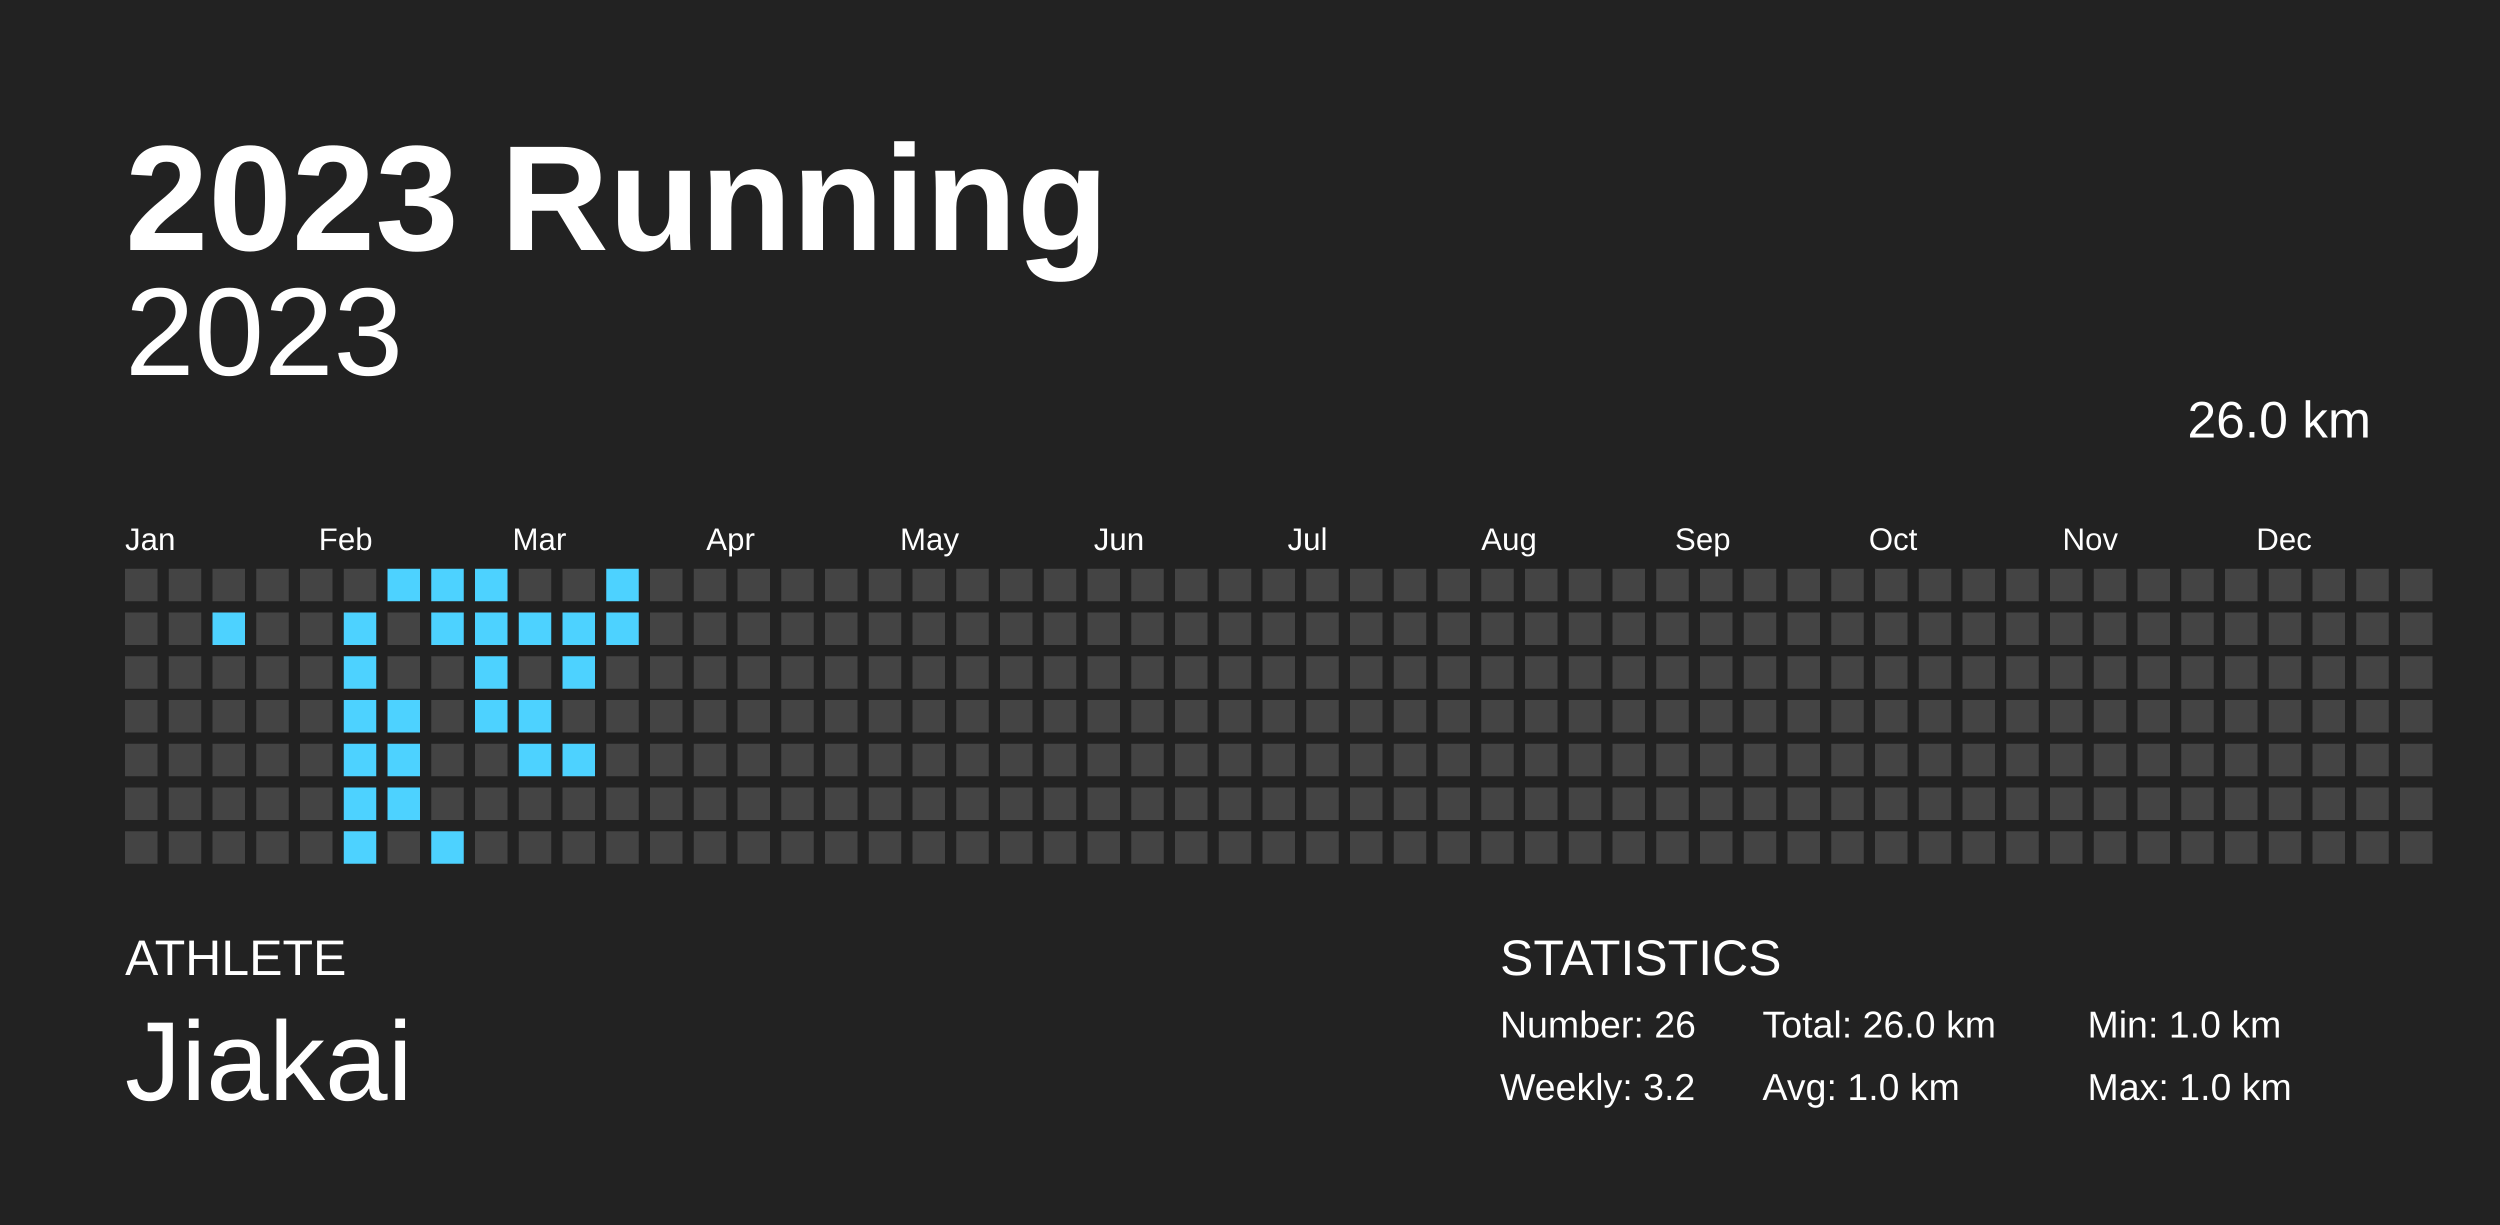
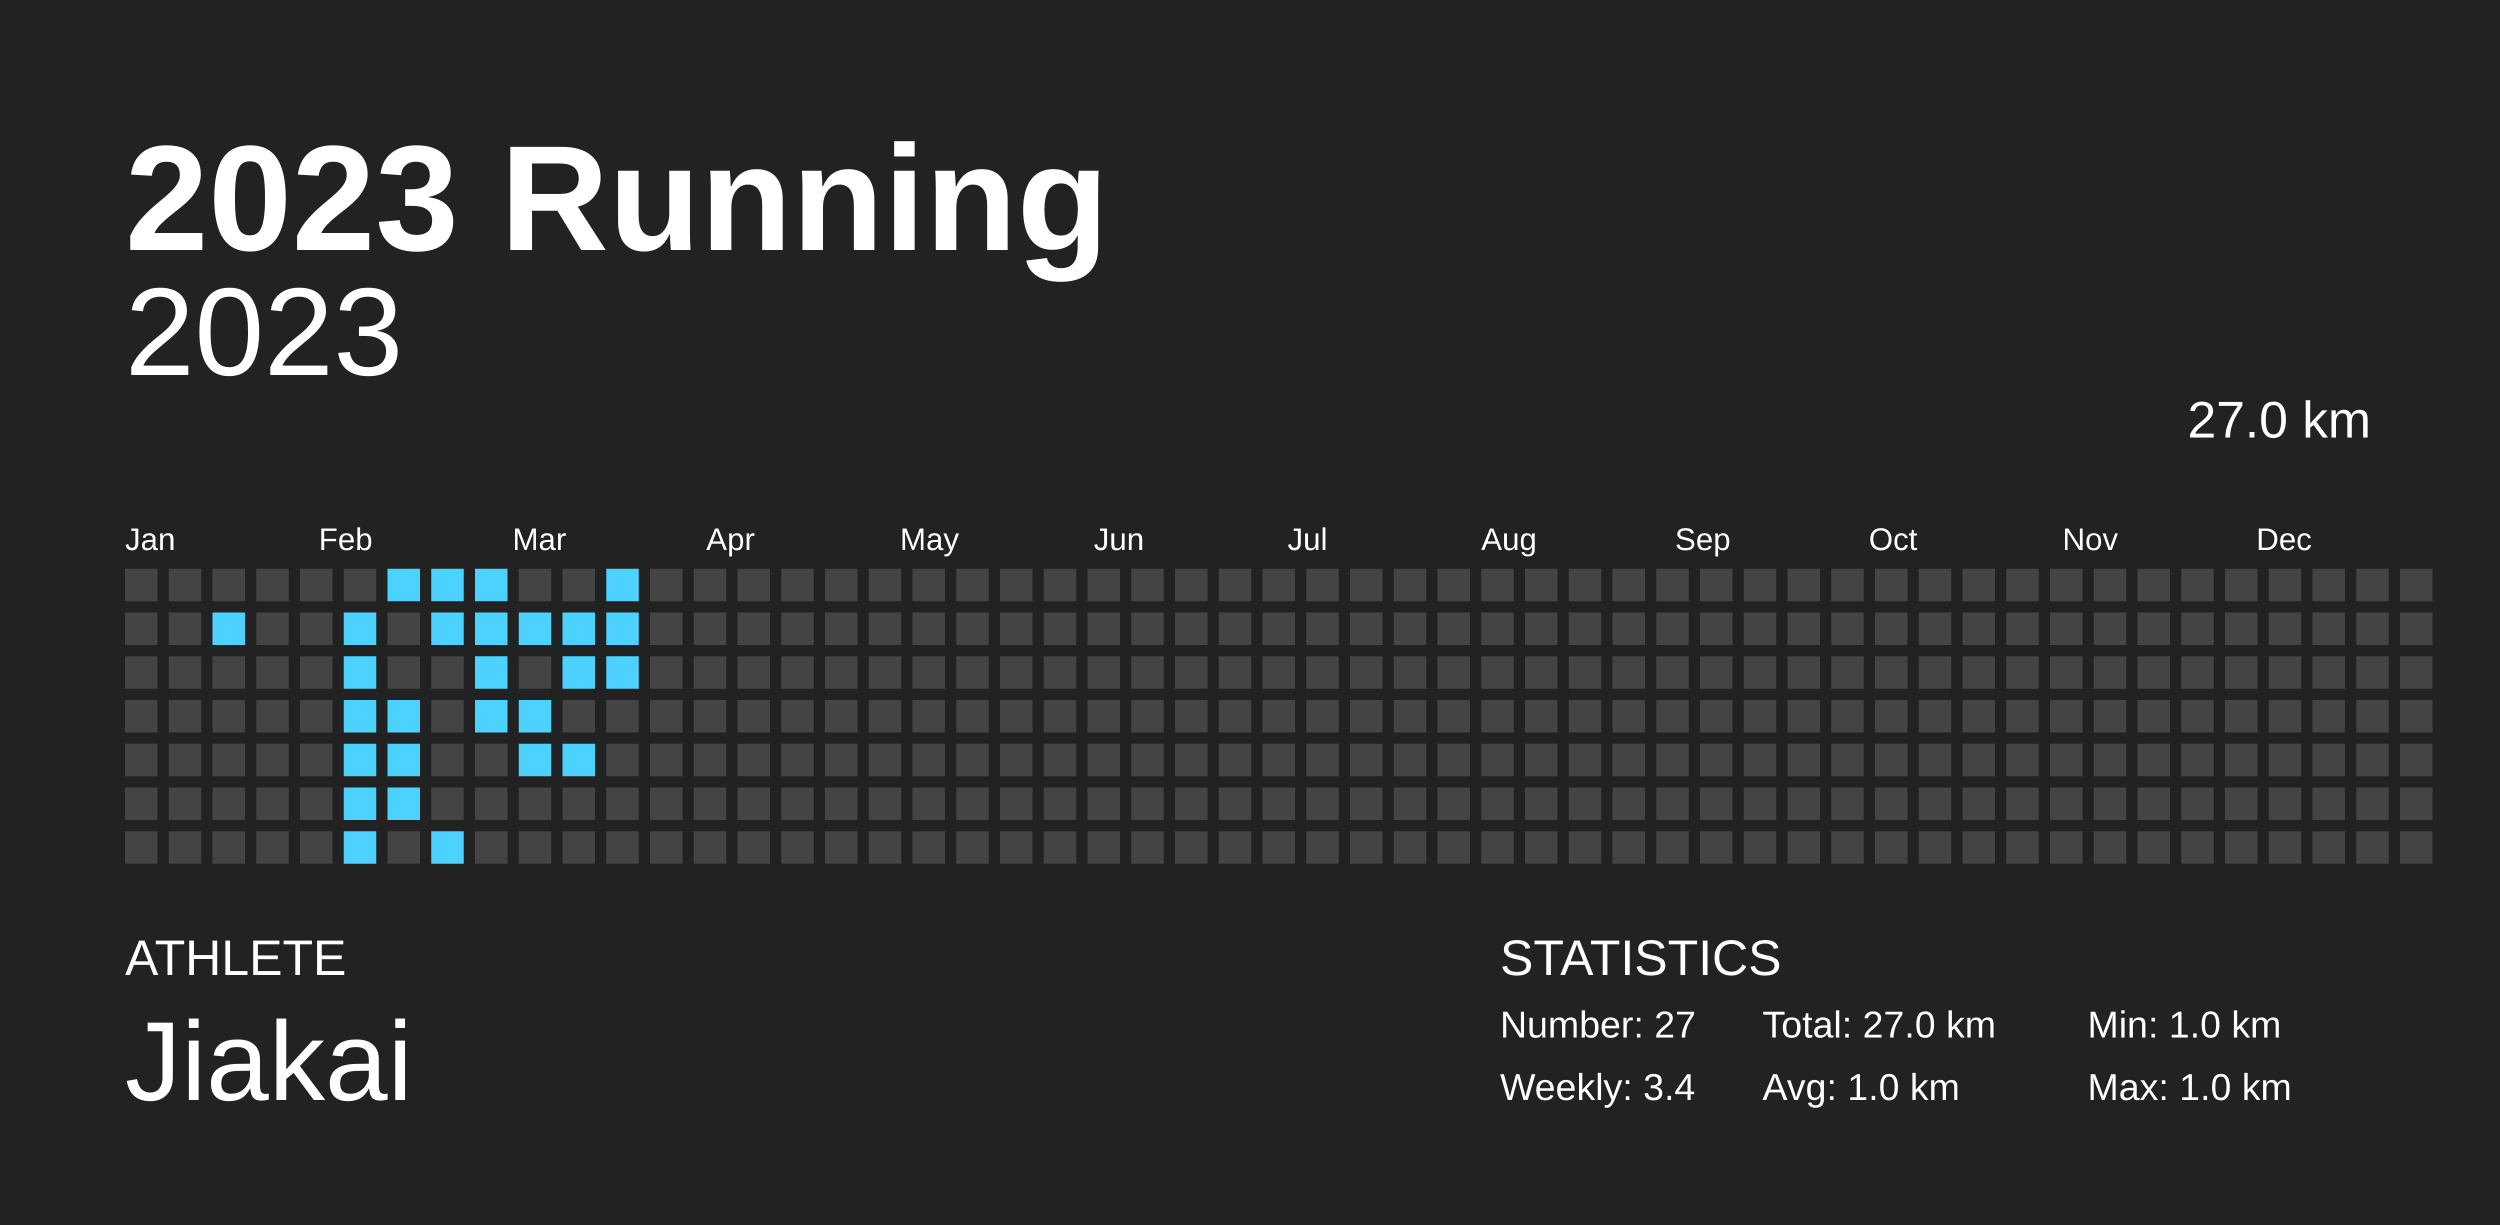
<svg xmlns="http://www.w3.org/2000/svg" baseProfile="full" height="98mm" version="1.1" viewBox="0,0,200,98" width="200mm">
  <defs />
  <rect fill="#222222" height="98" width="200" x="0" y="0" />
  <text fill="#FFFFFF" style="font-size:12px; font-family:Arial; font-weight:bold;" x="10" y="20">2023 Running</text>
  <text fill="#FFFFFF" style="font-size:4px; font-family:Arial" x="10" y="78">ATHLETE</text>
  <text fill="#FFFFFF" style="font-size:9px; font-family:Arial" x="10" y="88">Jiakai</text>
  <text fill="#FFFFFF" style="font-size:4px; font-family:Arial" x="120" y="78">STATISTICS</text>
-   <text fill="#FFFFFF" style="font-size:3px; font-family:Arial" x="120" y="83">Number: 26</text>
-   <text fill="#FFFFFF" style="font-size:3px; font-family:Arial" x="120" y="88">Weekly: 3.2</text>
-   <text fill="#FFFFFF" style="font-size:3px; font-family:Arial" x="141" y="83">Total: 26.0 km</text>
+   <text fill="#FFFFFF" style="font-size:3px; font-family:Arial" x="120" y="83">Number: 27</text>
+   <text fill="#FFFFFF" style="font-size:3px; font-family:Arial" x="120" y="88">Weekly: 3.4</text>
+   <text fill="#FFFFFF" style="font-size:3px; font-family:Arial" x="141" y="83">Total: 27.0 km</text>
  <text fill="#FFFFFF" style="font-size:3px; font-family:Arial" x="141" y="88">Avg: 1.0 km</text>
  <text fill="#FFFFFF" style="font-size:3px; font-family:Arial" x="167" y="83">Min: 1.0 km</text>
  <text fill="#FFFFFF" style="font-size:3px; font-family:Arial" x="167" y="88">Max: 1.0 km</text>
  <text alignment-baseline="hanging" fill="#FFFFFF" style="font-size:10.0px; font-family:Arial;" x="10" y="30">2023</text>
-   <text alignment-baseline="hanging" fill="#FFFFFF" style="font-size:4.125px; font-family:Arial;" x="175" y="35">26.0 km</text>
+   <text alignment-baseline="hanging" fill="#FFFFFF" style="font-size:4.125px; font-family:Arial;" x="175" y="35">27.0 km</text>
  <text fill="#FFFFFF" style="font-size:2.5px; font-family:Arial" x="10.0" y="44">Jan</text>
  <text fill="#FFFFFF" style="font-size:2.5px; font-family:Arial" x="25.5" y="44">Feb</text>
  <text fill="#FFFFFF" style="font-size:2.5px; font-family:Arial" x="41.0" y="44">Mar</text>
  <text fill="#FFFFFF" style="font-size:2.5px; font-family:Arial" x="56.5" y="44">Apr</text>
  <text fill="#FFFFFF" style="font-size:2.5px; font-family:Arial" x="72.0" y="44">May</text>
  <text fill="#FFFFFF" style="font-size:2.5px; font-family:Arial" x="87.5" y="44">Jun</text>
  <text fill="#FFFFFF" style="font-size:2.5px; font-family:Arial" x="103.0" y="44">Jul</text>
  <text fill="#FFFFFF" style="font-size:2.5px; font-family:Arial" x="118.5" y="44">Aug</text>
  <text fill="#FFFFFF" style="font-size:2.5px; font-family:Arial" x="134.0" y="44">Sep</text>
  <text fill="#FFFFFF" style="font-size:2.5px; font-family:Arial" x="149.5" y="44">Oct</text>
  <text fill="#FFFFFF" style="font-size:2.5px; font-family:Arial" x="165.0" y="44">Nov</text>
  <text fill="#FFFFFF" style="font-size:2.5px; font-family:Arial" x="180.5" y="44">Dec</text>
  <rect fill="#444444" height="2.6" width="2.6" x="10.0" y="45.5" />
  <rect fill="#444444" height="2.6" width="2.6" x="10.0" y="49.0" />
  <rect fill="#444444" height="2.6" width="2.6" x="10.0" y="52.5" />
  <rect fill="#444444" height="2.6" width="2.6" x="10.0" y="56.0" />
  <rect fill="#444444" height="2.6" width="2.6" x="10.0" y="59.5" />
  <rect fill="#444444" height="2.6" width="2.6" x="10.0" y="63.0" />
  <rect fill="#444444" height="2.6" width="2.6" x="10.0" y="66.5" />
  <rect fill="#444444" height="2.6" width="2.6" x="13.5" y="45.5" />
  <rect fill="#444444" height="2.6" width="2.6" x="13.5" y="49.0" />
  <rect fill="#444444" height="2.6" width="2.6" x="13.5" y="52.5" />
  <rect fill="#444444" height="2.6" width="2.6" x="13.5" y="56.0" />
  <rect fill="#444444" height="2.6" width="2.6" x="13.5" y="59.5" />
  <rect fill="#444444" height="2.6" width="2.6" x="13.5" y="63.0" />
  <rect fill="#444444" height="2.6" width="2.6" x="13.5" y="66.5" />
  <rect fill="#444444" height="2.6" width="2.6" x="17.0" y="45.5" />
  <rect fill="#4DD2FF" height="2.6" width="2.6" x="17.0" y="49.0" />
  <rect fill="#444444" height="2.6" width="2.6" x="17.0" y="52.5" />
  <rect fill="#444444" height="2.6" width="2.6" x="17.0" y="56.0" />
  <rect fill="#444444" height="2.6" width="2.6" x="17.0" y="59.5" />
  <rect fill="#444444" height="2.6" width="2.6" x="17.0" y="63.0" />
  <rect fill="#444444" height="2.6" width="2.6" x="17.0" y="66.5" />
  <rect fill="#444444" height="2.6" width="2.6" x="20.5" y="45.5" />
  <rect fill="#444444" height="2.6" width="2.6" x="20.5" y="49.0" />
  <rect fill="#444444" height="2.6" width="2.6" x="20.5" y="52.5" />
  <rect fill="#444444" height="2.6" width="2.6" x="20.5" y="56.0" />
  <rect fill="#444444" height="2.6" width="2.6" x="20.5" y="59.5" />
  <rect fill="#444444" height="2.6" width="2.6" x="20.5" y="63.0" />
  <rect fill="#444444" height="2.6" width="2.6" x="20.5" y="66.5" />
  <rect fill="#444444" height="2.6" width="2.6" x="24.0" y="45.5" />
  <rect fill="#444444" height="2.6" width="2.6" x="24.0" y="49.0" />
  <rect fill="#444444" height="2.6" width="2.6" x="24.0" y="52.5" />
  <rect fill="#444444" height="2.6" width="2.6" x="24.0" y="56.0" />
  <rect fill="#444444" height="2.6" width="2.6" x="24.0" y="59.5" />
  <rect fill="#444444" height="2.6" width="2.6" x="24.0" y="63.0" />
  <rect fill="#444444" height="2.6" width="2.6" x="24.0" y="66.5" />
  <rect fill="#444444" height="2.6" width="2.6" x="27.5" y="45.5" />
  <rect fill="#4DD2FF" height="2.6" width="2.6" x="27.5" y="49.0" />
  <rect fill="#4DD2FF" height="2.6" width="2.6" x="27.5" y="52.5" />
  <rect fill="#4DD2FF" height="2.6" width="2.6" x="27.5" y="56.0" />
  <rect fill="#4DD2FF" height="2.6" width="2.6" x="27.5" y="59.5" />
  <rect fill="#4DD2FF" height="2.6" width="2.6" x="27.5" y="63.0" />
  <rect fill="#4DD2FF" height="2.6" width="2.6" x="27.5" y="66.5" />
  <rect fill="#4DD2FF" height="2.6" width="2.6" x="31.0" y="45.5" />
  <rect fill="#444444" height="2.6" width="2.6" x="31.0" y="49.0" />
  <rect fill="#444444" height="2.6" width="2.6" x="31.0" y="52.5" />
  <rect fill="#4DD2FF" height="2.6" width="2.6" x="31.0" y="56.0" />
  <rect fill="#4DD2FF" height="2.6" width="2.6" x="31.0" y="59.5" />
  <rect fill="#4DD2FF" height="2.6" width="2.6" x="31.0" y="63.0" />
  <rect fill="#444444" height="2.6" width="2.6" x="31.0" y="66.5" />
  <rect fill="#4DD2FF" height="2.6" width="2.6" x="34.5" y="45.5" />
  <rect fill="#4DD2FF" height="2.6" width="2.6" x="34.5" y="49.0" />
  <rect fill="#444444" height="2.6" width="2.6" x="34.5" y="52.5" />
  <rect fill="#444444" height="2.6" width="2.6" x="34.5" y="56.0" />
  <rect fill="#444444" height="2.6" width="2.6" x="34.5" y="59.5" />
  <rect fill="#444444" height="2.6" width="2.6" x="34.5" y="63.0" />
  <rect fill="#4DD2FF" height="2.6" width="2.6" x="34.5" y="66.5" />
  <rect fill="#4DD2FF" height="2.6" width="2.6" x="38.0" y="45.5" />
  <rect fill="#4DD2FF" height="2.6" width="2.6" x="38.0" y="49.0" />
  <rect fill="#4DD2FF" height="2.6" width="2.6" x="38.0" y="52.5" />
  <rect fill="#4DD2FF" height="2.6" width="2.6" x="38.0" y="56.0" />
  <rect fill="#444444" height="2.6" width="2.6" x="38.0" y="59.5" />
  <rect fill="#444444" height="2.6" width="2.6" x="38.0" y="63.0" />
  <rect fill="#444444" height="2.6" width="2.6" x="38.0" y="66.5" />
  <rect fill="#444444" height="2.6" width="2.6" x="41.5" y="45.5" />
  <rect fill="#4DD2FF" height="2.6" width="2.6" x="41.5" y="49.0" />
  <rect fill="#444444" height="2.6" width="2.6" x="41.5" y="52.5" />
  <rect fill="#4DD2FF" height="2.6" width="2.6" x="41.5" y="56.0" />
  <rect fill="#4DD2FF" height="2.6" width="2.6" x="41.5" y="59.5" />
  <rect fill="#444444" height="2.6" width="2.6" x="41.5" y="63.0" />
  <rect fill="#444444" height="2.6" width="2.6" x="41.5" y="66.5" />
  <rect fill="#444444" height="2.6" width="2.6" x="45.0" y="45.5" />
  <rect fill="#4DD2FF" height="2.6" width="2.6" x="45.0" y="49.0" />
  <rect fill="#4DD2FF" height="2.6" width="2.6" x="45.0" y="52.5" />
  <rect fill="#444444" height="2.6" width="2.6" x="45.0" y="56.0" />
  <rect fill="#4DD2FF" height="2.6" width="2.6" x="45.0" y="59.5" />
  <rect fill="#444444" height="2.6" width="2.6" x="45.0" y="63.0" />
  <rect fill="#444444" height="2.6" width="2.6" x="45.0" y="66.5" />
  <rect fill="#4DD2FF" height="2.6" width="2.6" x="48.5" y="45.5" />
  <rect fill="#4DD2FF" height="2.6" width="2.6" x="48.5" y="49.0" />
-   <rect fill="#444444" height="2.6" width="2.6" x="48.5" y="52.5" />
+   <rect fill="#4DD2FF" height="2.6" width="2.6" x="48.5" y="52.5" />
  <rect fill="#444444" height="2.6" width="2.6" x="48.5" y="56.0" />
  <rect fill="#444444" height="2.6" width="2.6" x="48.5" y="59.5" />
  <rect fill="#444444" height="2.6" width="2.6" x="48.5" y="63.0" />
  <rect fill="#444444" height="2.6" width="2.6" x="48.5" y="66.5" />
  <rect fill="#444444" height="2.6" width="2.6" x="52.0" y="45.5" />
  <rect fill="#444444" height="2.6" width="2.6" x="52.0" y="49.0" />
  <rect fill="#444444" height="2.6" width="2.6" x="52.0" y="52.5" />
  <rect fill="#444444" height="2.6" width="2.6" x="52.0" y="56.0" />
  <rect fill="#444444" height="2.6" width="2.6" x="52.0" y="59.5" />
  <rect fill="#444444" height="2.6" width="2.6" x="52.0" y="63.0" />
  <rect fill="#444444" height="2.6" width="2.6" x="52.0" y="66.5" />
  <rect fill="#444444" height="2.6" width="2.6" x="55.5" y="45.5" />
  <rect fill="#444444" height="2.6" width="2.6" x="55.5" y="49.0" />
  <rect fill="#444444" height="2.6" width="2.6" x="55.5" y="52.5" />
  <rect fill="#444444" height="2.6" width="2.6" x="55.5" y="56.0" />
  <rect fill="#444444" height="2.6" width="2.6" x="55.5" y="59.5" />
  <rect fill="#444444" height="2.6" width="2.6" x="55.5" y="63.0" />
  <rect fill="#444444" height="2.6" width="2.6" x="55.5" y="66.5" />
  <rect fill="#444444" height="2.6" width="2.6" x="59.0" y="45.5" />
  <rect fill="#444444" height="2.6" width="2.6" x="59.0" y="49.0" />
  <rect fill="#444444" height="2.6" width="2.6" x="59.0" y="52.5" />
  <rect fill="#444444" height="2.6" width="2.6" x="59.0" y="56.0" />
  <rect fill="#444444" height="2.6" width="2.6" x="59.0" y="59.5" />
  <rect fill="#444444" height="2.6" width="2.6" x="59.0" y="63.0" />
  <rect fill="#444444" height="2.6" width="2.6" x="59.0" y="66.5" />
  <rect fill="#444444" height="2.6" width="2.6" x="62.5" y="45.5" />
  <rect fill="#444444" height="2.6" width="2.6" x="62.5" y="49.0" />
  <rect fill="#444444" height="2.6" width="2.6" x="62.5" y="52.5" />
  <rect fill="#444444" height="2.6" width="2.6" x="62.5" y="56.0" />
  <rect fill="#444444" height="2.6" width="2.6" x="62.5" y="59.5" />
  <rect fill="#444444" height="2.6" width="2.6" x="62.5" y="63.0" />
  <rect fill="#444444" height="2.6" width="2.6" x="62.5" y="66.5" />
  <rect fill="#444444" height="2.6" width="2.6" x="66.0" y="45.5" />
  <rect fill="#444444" height="2.6" width="2.6" x="66.0" y="49.0" />
  <rect fill="#444444" height="2.6" width="2.6" x="66.0" y="52.5" />
  <rect fill="#444444" height="2.6" width="2.6" x="66.0" y="56.0" />
  <rect fill="#444444" height="2.6" width="2.6" x="66.0" y="59.5" />
  <rect fill="#444444" height="2.6" width="2.6" x="66.0" y="63.0" />
  <rect fill="#444444" height="2.6" width="2.6" x="66.0" y="66.5" />
  <rect fill="#444444" height="2.6" width="2.6" x="69.5" y="45.5" />
  <rect fill="#444444" height="2.6" width="2.6" x="69.5" y="49.0" />
  <rect fill="#444444" height="2.6" width="2.6" x="69.5" y="52.5" />
  <rect fill="#444444" height="2.6" width="2.6" x="69.5" y="56.0" />
  <rect fill="#444444" height="2.6" width="2.6" x="69.5" y="59.5" />
  <rect fill="#444444" height="2.6" width="2.6" x="69.5" y="63.0" />
  <rect fill="#444444" height="2.6" width="2.6" x="69.5" y="66.5" />
  <rect fill="#444444" height="2.6" width="2.6" x="73.0" y="45.5" />
  <rect fill="#444444" height="2.6" width="2.6" x="73.0" y="49.0" />
  <rect fill="#444444" height="2.6" width="2.6" x="73.0" y="52.5" />
  <rect fill="#444444" height="2.6" width="2.6" x="73.0" y="56.0" />
  <rect fill="#444444" height="2.6" width="2.6" x="73.0" y="59.5" />
  <rect fill="#444444" height="2.6" width="2.6" x="73.0" y="63.0" />
  <rect fill="#444444" height="2.6" width="2.6" x="73.0" y="66.5" />
  <rect fill="#444444" height="2.6" width="2.6" x="76.5" y="45.5" />
  <rect fill="#444444" height="2.6" width="2.6" x="76.5" y="49.0" />
  <rect fill="#444444" height="2.6" width="2.6" x="76.5" y="52.5" />
  <rect fill="#444444" height="2.6" width="2.6" x="76.5" y="56.0" />
  <rect fill="#444444" height="2.6" width="2.6" x="76.5" y="59.5" />
  <rect fill="#444444" height="2.6" width="2.6" x="76.5" y="63.0" />
  <rect fill="#444444" height="2.6" width="2.6" x="76.5" y="66.5" />
  <rect fill="#444444" height="2.6" width="2.6" x="80.0" y="45.5" />
  <rect fill="#444444" height="2.6" width="2.6" x="80.0" y="49.0" />
  <rect fill="#444444" height="2.6" width="2.6" x="80.0" y="52.5" />
  <rect fill="#444444" height="2.6" width="2.6" x="80.0" y="56.0" />
  <rect fill="#444444" height="2.6" width="2.6" x="80.0" y="59.5" />
  <rect fill="#444444" height="2.6" width="2.6" x="80.0" y="63.0" />
  <rect fill="#444444" height="2.6" width="2.6" x="80.0" y="66.5" />
  <rect fill="#444444" height="2.6" width="2.6" x="83.5" y="45.5" />
  <rect fill="#444444" height="2.6" width="2.6" x="83.5" y="49.0" />
  <rect fill="#444444" height="2.6" width="2.6" x="83.5" y="52.5" />
  <rect fill="#444444" height="2.6" width="2.6" x="83.5" y="56.0" />
  <rect fill="#444444" height="2.6" width="2.6" x="83.5" y="59.5" />
  <rect fill="#444444" height="2.6" width="2.6" x="83.5" y="63.0" />
  <rect fill="#444444" height="2.6" width="2.6" x="83.5" y="66.5" />
  <rect fill="#444444" height="2.6" width="2.6" x="87.0" y="45.5" />
  <rect fill="#444444" height="2.6" width="2.6" x="87.0" y="49.0" />
  <rect fill="#444444" height="2.6" width="2.6" x="87.0" y="52.5" />
  <rect fill="#444444" height="2.6" width="2.6" x="87.0" y="56.0" />
  <rect fill="#444444" height="2.6" width="2.6" x="87.0" y="59.5" />
  <rect fill="#444444" height="2.6" width="2.6" x="87.0" y="63.0" />
  <rect fill="#444444" height="2.6" width="2.6" x="87.0" y="66.5" />
  <rect fill="#444444" height="2.6" width="2.6" x="90.5" y="45.5" />
  <rect fill="#444444" height="2.6" width="2.6" x="90.5" y="49.0" />
  <rect fill="#444444" height="2.6" width="2.6" x="90.5" y="52.5" />
  <rect fill="#444444" height="2.6" width="2.6" x="90.5" y="56.0" />
  <rect fill="#444444" height="2.6" width="2.6" x="90.5" y="59.5" />
  <rect fill="#444444" height="2.6" width="2.6" x="90.5" y="63.0" />
  <rect fill="#444444" height="2.6" width="2.6" x="90.5" y="66.5" />
  <rect fill="#444444" height="2.6" width="2.6" x="94.0" y="45.5" />
  <rect fill="#444444" height="2.6" width="2.6" x="94.0" y="49.0" />
  <rect fill="#444444" height="2.6" width="2.6" x="94.0" y="52.5" />
  <rect fill="#444444" height="2.6" width="2.6" x="94.0" y="56.0" />
  <rect fill="#444444" height="2.6" width="2.6" x="94.0" y="59.5" />
  <rect fill="#444444" height="2.6" width="2.6" x="94.0" y="63.0" />
  <rect fill="#444444" height="2.6" width="2.6" x="94.0" y="66.5" />
  <rect fill="#444444" height="2.6" width="2.6" x="97.5" y="45.5" />
  <rect fill="#444444" height="2.6" width="2.6" x="97.5" y="49.0" />
  <rect fill="#444444" height="2.6" width="2.6" x="97.5" y="52.5" />
  <rect fill="#444444" height="2.6" width="2.6" x="97.5" y="56.0" />
  <rect fill="#444444" height="2.6" width="2.6" x="97.5" y="59.5" />
  <rect fill="#444444" height="2.6" width="2.6" x="97.5" y="63.0" />
  <rect fill="#444444" height="2.6" width="2.6" x="97.5" y="66.5" />
  <rect fill="#444444" height="2.6" width="2.6" x="101.0" y="45.5" />
  <rect fill="#444444" height="2.6" width="2.6" x="101.0" y="49.0" />
  <rect fill="#444444" height="2.6" width="2.6" x="101.0" y="52.5" />
  <rect fill="#444444" height="2.6" width="2.6" x="101.0" y="56.0" />
  <rect fill="#444444" height="2.6" width="2.6" x="101.0" y="59.5" />
  <rect fill="#444444" height="2.6" width="2.6" x="101.0" y="63.0" />
  <rect fill="#444444" height="2.6" width="2.6" x="101.0" y="66.5" />
  <rect fill="#444444" height="2.6" width="2.6" x="104.5" y="45.5" />
  <rect fill="#444444" height="2.6" width="2.6" x="104.5" y="49.0" />
  <rect fill="#444444" height="2.6" width="2.6" x="104.5" y="52.5" />
  <rect fill="#444444" height="2.6" width="2.6" x="104.5" y="56.0" />
  <rect fill="#444444" height="2.6" width="2.6" x="104.5" y="59.5" />
  <rect fill="#444444" height="2.6" width="2.6" x="104.5" y="63.0" />
  <rect fill="#444444" height="2.6" width="2.6" x="104.5" y="66.5" />
  <rect fill="#444444" height="2.6" width="2.6" x="108.0" y="45.5" />
  <rect fill="#444444" height="2.6" width="2.6" x="108.0" y="49.0" />
  <rect fill="#444444" height="2.6" width="2.6" x="108.0" y="52.5" />
  <rect fill="#444444" height="2.6" width="2.6" x="108.0" y="56.0" />
  <rect fill="#444444" height="2.6" width="2.6" x="108.0" y="59.5" />
  <rect fill="#444444" height="2.6" width="2.6" x="108.0" y="63.0" />
  <rect fill="#444444" height="2.6" width="2.6" x="108.0" y="66.5" />
  <rect fill="#444444" height="2.6" width="2.6" x="111.5" y="45.5" />
  <rect fill="#444444" height="2.6" width="2.6" x="111.5" y="49.0" />
  <rect fill="#444444" height="2.6" width="2.6" x="111.5" y="52.5" />
  <rect fill="#444444" height="2.6" width="2.6" x="111.5" y="56.0" />
  <rect fill="#444444" height="2.6" width="2.6" x="111.5" y="59.5" />
  <rect fill="#444444" height="2.6" width="2.6" x="111.5" y="63.0" />
  <rect fill="#444444" height="2.6" width="2.6" x="111.5" y="66.5" />
  <rect fill="#444444" height="2.6" width="2.6" x="115.0" y="45.5" />
  <rect fill="#444444" height="2.6" width="2.6" x="115.0" y="49.0" />
  <rect fill="#444444" height="2.6" width="2.6" x="115.0" y="52.5" />
  <rect fill="#444444" height="2.6" width="2.6" x="115.0" y="56.0" />
  <rect fill="#444444" height="2.6" width="2.6" x="115.0" y="59.5" />
  <rect fill="#444444" height="2.6" width="2.6" x="115.0" y="63.0" />
  <rect fill="#444444" height="2.6" width="2.6" x="115.0" y="66.5" />
  <rect fill="#444444" height="2.6" width="2.6" x="118.5" y="45.5" />
  <rect fill="#444444" height="2.6" width="2.6" x="118.5" y="49.0" />
  <rect fill="#444444" height="2.6" width="2.6" x="118.5" y="52.5" />
  <rect fill="#444444" height="2.6" width="2.6" x="118.5" y="56.0" />
  <rect fill="#444444" height="2.6" width="2.6" x="118.5" y="59.5" />
  <rect fill="#444444" height="2.6" width="2.6" x="118.5" y="63.0" />
  <rect fill="#444444" height="2.6" width="2.6" x="118.5" y="66.5" />
  <rect fill="#444444" height="2.6" width="2.6" x="122.0" y="45.5" />
  <rect fill="#444444" height="2.6" width="2.6" x="122.0" y="49.0" />
  <rect fill="#444444" height="2.6" width="2.6" x="122.0" y="52.5" />
  <rect fill="#444444" height="2.6" width="2.6" x="122.0" y="56.0" />
  <rect fill="#444444" height="2.6" width="2.6" x="122.0" y="59.5" />
  <rect fill="#444444" height="2.6" width="2.6" x="122.0" y="63.0" />
  <rect fill="#444444" height="2.6" width="2.6" x="122.0" y="66.5" />
  <rect fill="#444444" height="2.6" width="2.6" x="125.5" y="45.5" />
  <rect fill="#444444" height="2.6" width="2.6" x="125.5" y="49.0" />
  <rect fill="#444444" height="2.6" width="2.6" x="125.5" y="52.5" />
  <rect fill="#444444" height="2.6" width="2.6" x="125.5" y="56.0" />
  <rect fill="#444444" height="2.6" width="2.6" x="125.5" y="59.5" />
  <rect fill="#444444" height="2.6" width="2.6" x="125.5" y="63.0" />
  <rect fill="#444444" height="2.6" width="2.6" x="125.5" y="66.5" />
  <rect fill="#444444" height="2.6" width="2.6" x="129.0" y="45.5" />
  <rect fill="#444444" height="2.6" width="2.6" x="129.0" y="49.0" />
  <rect fill="#444444" height="2.6" width="2.6" x="129.0" y="52.5" />
  <rect fill="#444444" height="2.6" width="2.6" x="129.0" y="56.0" />
  <rect fill="#444444" height="2.6" width="2.6" x="129.0" y="59.5" />
  <rect fill="#444444" height="2.6" width="2.6" x="129.0" y="63.0" />
  <rect fill="#444444" height="2.6" width="2.6" x="129.0" y="66.5" />
  <rect fill="#444444" height="2.6" width="2.6" x="132.5" y="45.5" />
  <rect fill="#444444" height="2.6" width="2.6" x="132.5" y="49.0" />
  <rect fill="#444444" height="2.6" width="2.6" x="132.5" y="52.5" />
  <rect fill="#444444" height="2.6" width="2.6" x="132.5" y="56.0" />
  <rect fill="#444444" height="2.6" width="2.6" x="132.5" y="59.5" />
  <rect fill="#444444" height="2.6" width="2.6" x="132.5" y="63.0" />
  <rect fill="#444444" height="2.6" width="2.6" x="132.5" y="66.5" />
  <rect fill="#444444" height="2.6" width="2.6" x="136.0" y="45.5" />
  <rect fill="#444444" height="2.6" width="2.6" x="136.0" y="49.0" />
  <rect fill="#444444" height="2.6" width="2.6" x="136.0" y="52.5" />
  <rect fill="#444444" height="2.6" width="2.6" x="136.0" y="56.0" />
  <rect fill="#444444" height="2.6" width="2.6" x="136.0" y="59.5" />
  <rect fill="#444444" height="2.6" width="2.6" x="136.0" y="63.0" />
  <rect fill="#444444" height="2.6" width="2.6" x="136.0" y="66.5" />
  <rect fill="#444444" height="2.6" width="2.6" x="139.5" y="45.5" />
  <rect fill="#444444" height="2.6" width="2.6" x="139.5" y="49.0" />
  <rect fill="#444444" height="2.6" width="2.6" x="139.5" y="52.5" />
  <rect fill="#444444" height="2.6" width="2.6" x="139.5" y="56.0" />
  <rect fill="#444444" height="2.6" width="2.6" x="139.5" y="59.5" />
  <rect fill="#444444" height="2.6" width="2.6" x="139.5" y="63.0" />
  <rect fill="#444444" height="2.6" width="2.6" x="139.5" y="66.5" />
  <rect fill="#444444" height="2.6" width="2.6" x="143.0" y="45.5" />
  <rect fill="#444444" height="2.6" width="2.6" x="143.0" y="49.0" />
  <rect fill="#444444" height="2.6" width="2.6" x="143.0" y="52.5" />
  <rect fill="#444444" height="2.6" width="2.6" x="143.0" y="56.0" />
  <rect fill="#444444" height="2.6" width="2.6" x="143.0" y="59.5" />
  <rect fill="#444444" height="2.6" width="2.6" x="143.0" y="63.0" />
  <rect fill="#444444" height="2.6" width="2.6" x="143.0" y="66.5" />
  <rect fill="#444444" height="2.6" width="2.6" x="146.5" y="45.5" />
  <rect fill="#444444" height="2.6" width="2.6" x="146.5" y="49.0" />
  <rect fill="#444444" height="2.6" width="2.6" x="146.5" y="52.5" />
  <rect fill="#444444" height="2.6" width="2.6" x="146.5" y="56.0" />
  <rect fill="#444444" height="2.6" width="2.6" x="146.5" y="59.5" />
  <rect fill="#444444" height="2.6" width="2.6" x="146.5" y="63.0" />
  <rect fill="#444444" height="2.6" width="2.6" x="146.5" y="66.5" />
  <rect fill="#444444" height="2.6" width="2.6" x="150.0" y="45.5" />
  <rect fill="#444444" height="2.6" width="2.6" x="150.0" y="49.0" />
  <rect fill="#444444" height="2.6" width="2.6" x="150.0" y="52.5" />
  <rect fill="#444444" height="2.6" width="2.6" x="150.0" y="56.0" />
  <rect fill="#444444" height="2.6" width="2.6" x="150.0" y="59.5" />
  <rect fill="#444444" height="2.6" width="2.6" x="150.0" y="63.0" />
  <rect fill="#444444" height="2.6" width="2.6" x="150.0" y="66.5" />
  <rect fill="#444444" height="2.6" width="2.6" x="153.5" y="45.5" />
  <rect fill="#444444" height="2.6" width="2.6" x="153.5" y="49.0" />
  <rect fill="#444444" height="2.6" width="2.6" x="153.5" y="52.5" />
  <rect fill="#444444" height="2.6" width="2.6" x="153.5" y="56.0" />
  <rect fill="#444444" height="2.6" width="2.6" x="153.5" y="59.5" />
  <rect fill="#444444" height="2.6" width="2.6" x="153.5" y="63.0" />
  <rect fill="#444444" height="2.6" width="2.6" x="153.5" y="66.5" />
  <rect fill="#444444" height="2.6" width="2.6" x="157.0" y="45.5" />
  <rect fill="#444444" height="2.6" width="2.6" x="157.0" y="49.0" />
  <rect fill="#444444" height="2.6" width="2.6" x="157.0" y="52.5" />
  <rect fill="#444444" height="2.6" width="2.6" x="157.0" y="56.0" />
  <rect fill="#444444" height="2.6" width="2.6" x="157.0" y="59.5" />
  <rect fill="#444444" height="2.6" width="2.6" x="157.0" y="63.0" />
  <rect fill="#444444" height="2.6" width="2.6" x="157.0" y="66.5" />
  <rect fill="#444444" height="2.6" width="2.6" x="160.5" y="45.5" />
  <rect fill="#444444" height="2.6" width="2.6" x="160.5" y="49.0" />
  <rect fill="#444444" height="2.6" width="2.6" x="160.5" y="52.5" />
  <rect fill="#444444" height="2.6" width="2.6" x="160.5" y="56.0" />
  <rect fill="#444444" height="2.6" width="2.6" x="160.5" y="59.5" />
  <rect fill="#444444" height="2.6" width="2.6" x="160.5" y="63.0" />
  <rect fill="#444444" height="2.6" width="2.6" x="160.5" y="66.5" />
  <rect fill="#444444" height="2.6" width="2.6" x="164.0" y="45.5" />
  <rect fill="#444444" height="2.6" width="2.6" x="164.0" y="49.0" />
  <rect fill="#444444" height="2.6" width="2.6" x="164.0" y="52.5" />
  <rect fill="#444444" height="2.6" width="2.6" x="164.0" y="56.0" />
  <rect fill="#444444" height="2.6" width="2.6" x="164.0" y="59.5" />
  <rect fill="#444444" height="2.6" width="2.6" x="164.0" y="63.0" />
  <rect fill="#444444" height="2.6" width="2.6" x="164.0" y="66.5" />
  <rect fill="#444444" height="2.6" width="2.6" x="167.5" y="45.5" />
  <rect fill="#444444" height="2.6" width="2.6" x="167.5" y="49.0" />
  <rect fill="#444444" height="2.6" width="2.6" x="167.5" y="52.5" />
  <rect fill="#444444" height="2.6" width="2.6" x="167.5" y="56.0" />
  <rect fill="#444444" height="2.6" width="2.6" x="167.5" y="59.5" />
  <rect fill="#444444" height="2.6" width="2.6" x="167.5" y="63.0" />
  <rect fill="#444444" height="2.6" width="2.6" x="167.5" y="66.5" />
  <rect fill="#444444" height="2.6" width="2.6" x="171.0" y="45.5" />
  <rect fill="#444444" height="2.6" width="2.6" x="171.0" y="49.0" />
  <rect fill="#444444" height="2.6" width="2.6" x="171.0" y="52.5" />
  <rect fill="#444444" height="2.6" width="2.6" x="171.0" y="56.0" />
  <rect fill="#444444" height="2.6" width="2.6" x="171.0" y="59.5" />
  <rect fill="#444444" height="2.6" width="2.6" x="171.0" y="63.0" />
  <rect fill="#444444" height="2.6" width="2.6" x="171.0" y="66.5" />
  <rect fill="#444444" height="2.6" width="2.6" x="174.5" y="45.5" />
  <rect fill="#444444" height="2.6" width="2.6" x="174.5" y="49.0" />
  <rect fill="#444444" height="2.6" width="2.6" x="174.5" y="52.5" />
  <rect fill="#444444" height="2.6" width="2.6" x="174.5" y="56.0" />
  <rect fill="#444444" height="2.6" width="2.6" x="174.5" y="59.5" />
  <rect fill="#444444" height="2.6" width="2.6" x="174.5" y="63.0" />
  <rect fill="#444444" height="2.6" width="2.6" x="174.5" y="66.5" />
  <rect fill="#444444" height="2.6" width="2.6" x="178.0" y="45.5" />
  <rect fill="#444444" height="2.6" width="2.6" x="178.0" y="49.0" />
  <rect fill="#444444" height="2.6" width="2.6" x="178.0" y="52.5" />
  <rect fill="#444444" height="2.6" width="2.6" x="178.0" y="56.0" />
  <rect fill="#444444" height="2.6" width="2.6" x="178.0" y="59.5" />
  <rect fill="#444444" height="2.6" width="2.6" x="178.0" y="63.0" />
  <rect fill="#444444" height="2.6" width="2.6" x="178.0" y="66.5" />
  <rect fill="#444444" height="2.6" width="2.6" x="181.5" y="45.5" />
  <rect fill="#444444" height="2.6" width="2.6" x="181.5" y="49.0" />
  <rect fill="#444444" height="2.6" width="2.6" x="181.5" y="52.5" />
  <rect fill="#444444" height="2.6" width="2.6" x="181.5" y="56.0" />
  <rect fill="#444444" height="2.6" width="2.6" x="181.5" y="59.5" />
  <rect fill="#444444" height="2.6" width="2.6" x="181.5" y="63.0" />
  <rect fill="#444444" height="2.6" width="2.6" x="181.5" y="66.5" />
  <rect fill="#444444" height="2.6" width="2.6" x="185.0" y="45.5" />
  <rect fill="#444444" height="2.6" width="2.6" x="185.0" y="49.0" />
  <rect fill="#444444" height="2.6" width="2.6" x="185.0" y="52.5" />
  <rect fill="#444444" height="2.6" width="2.6" x="185.0" y="56.0" />
  <rect fill="#444444" height="2.6" width="2.6" x="185.0" y="59.5" />
  <rect fill="#444444" height="2.6" width="2.6" x="185.0" y="63.0" />
  <rect fill="#444444" height="2.6" width="2.6" x="185.0" y="66.5" />
  <rect fill="#444444" height="2.6" width="2.6" x="188.5" y="45.5" />
  <rect fill="#444444" height="2.6" width="2.6" x="188.5" y="49.0" />
  <rect fill="#444444" height="2.6" width="2.6" x="188.5" y="52.5" />
  <rect fill="#444444" height="2.6" width="2.6" x="188.5" y="56.0" />
  <rect fill="#444444" height="2.6" width="2.6" x="188.5" y="59.5" />
  <rect fill="#444444" height="2.6" width="2.6" x="188.5" y="63.0" />
  <rect fill="#444444" height="2.6" width="2.6" x="188.5" y="66.5" />
  <rect fill="#444444" height="2.6" width="2.6" x="192.0" y="45.5" />
  <rect fill="#444444" height="2.6" width="2.6" x="192.0" y="49.0" />
  <rect fill="#444444" height="2.6" width="2.6" x="192.0" y="52.5" />
  <rect fill="#444444" height="2.6" width="2.6" x="192.0" y="56.0" />
  <rect fill="#444444" height="2.6" width="2.6" x="192.0" y="59.5" />
  <rect fill="#444444" height="2.6" width="2.6" x="192.0" y="63.0" />
  <rect fill="#444444" height="2.6" width="2.6" x="192.0" y="66.5" />
</svg>
